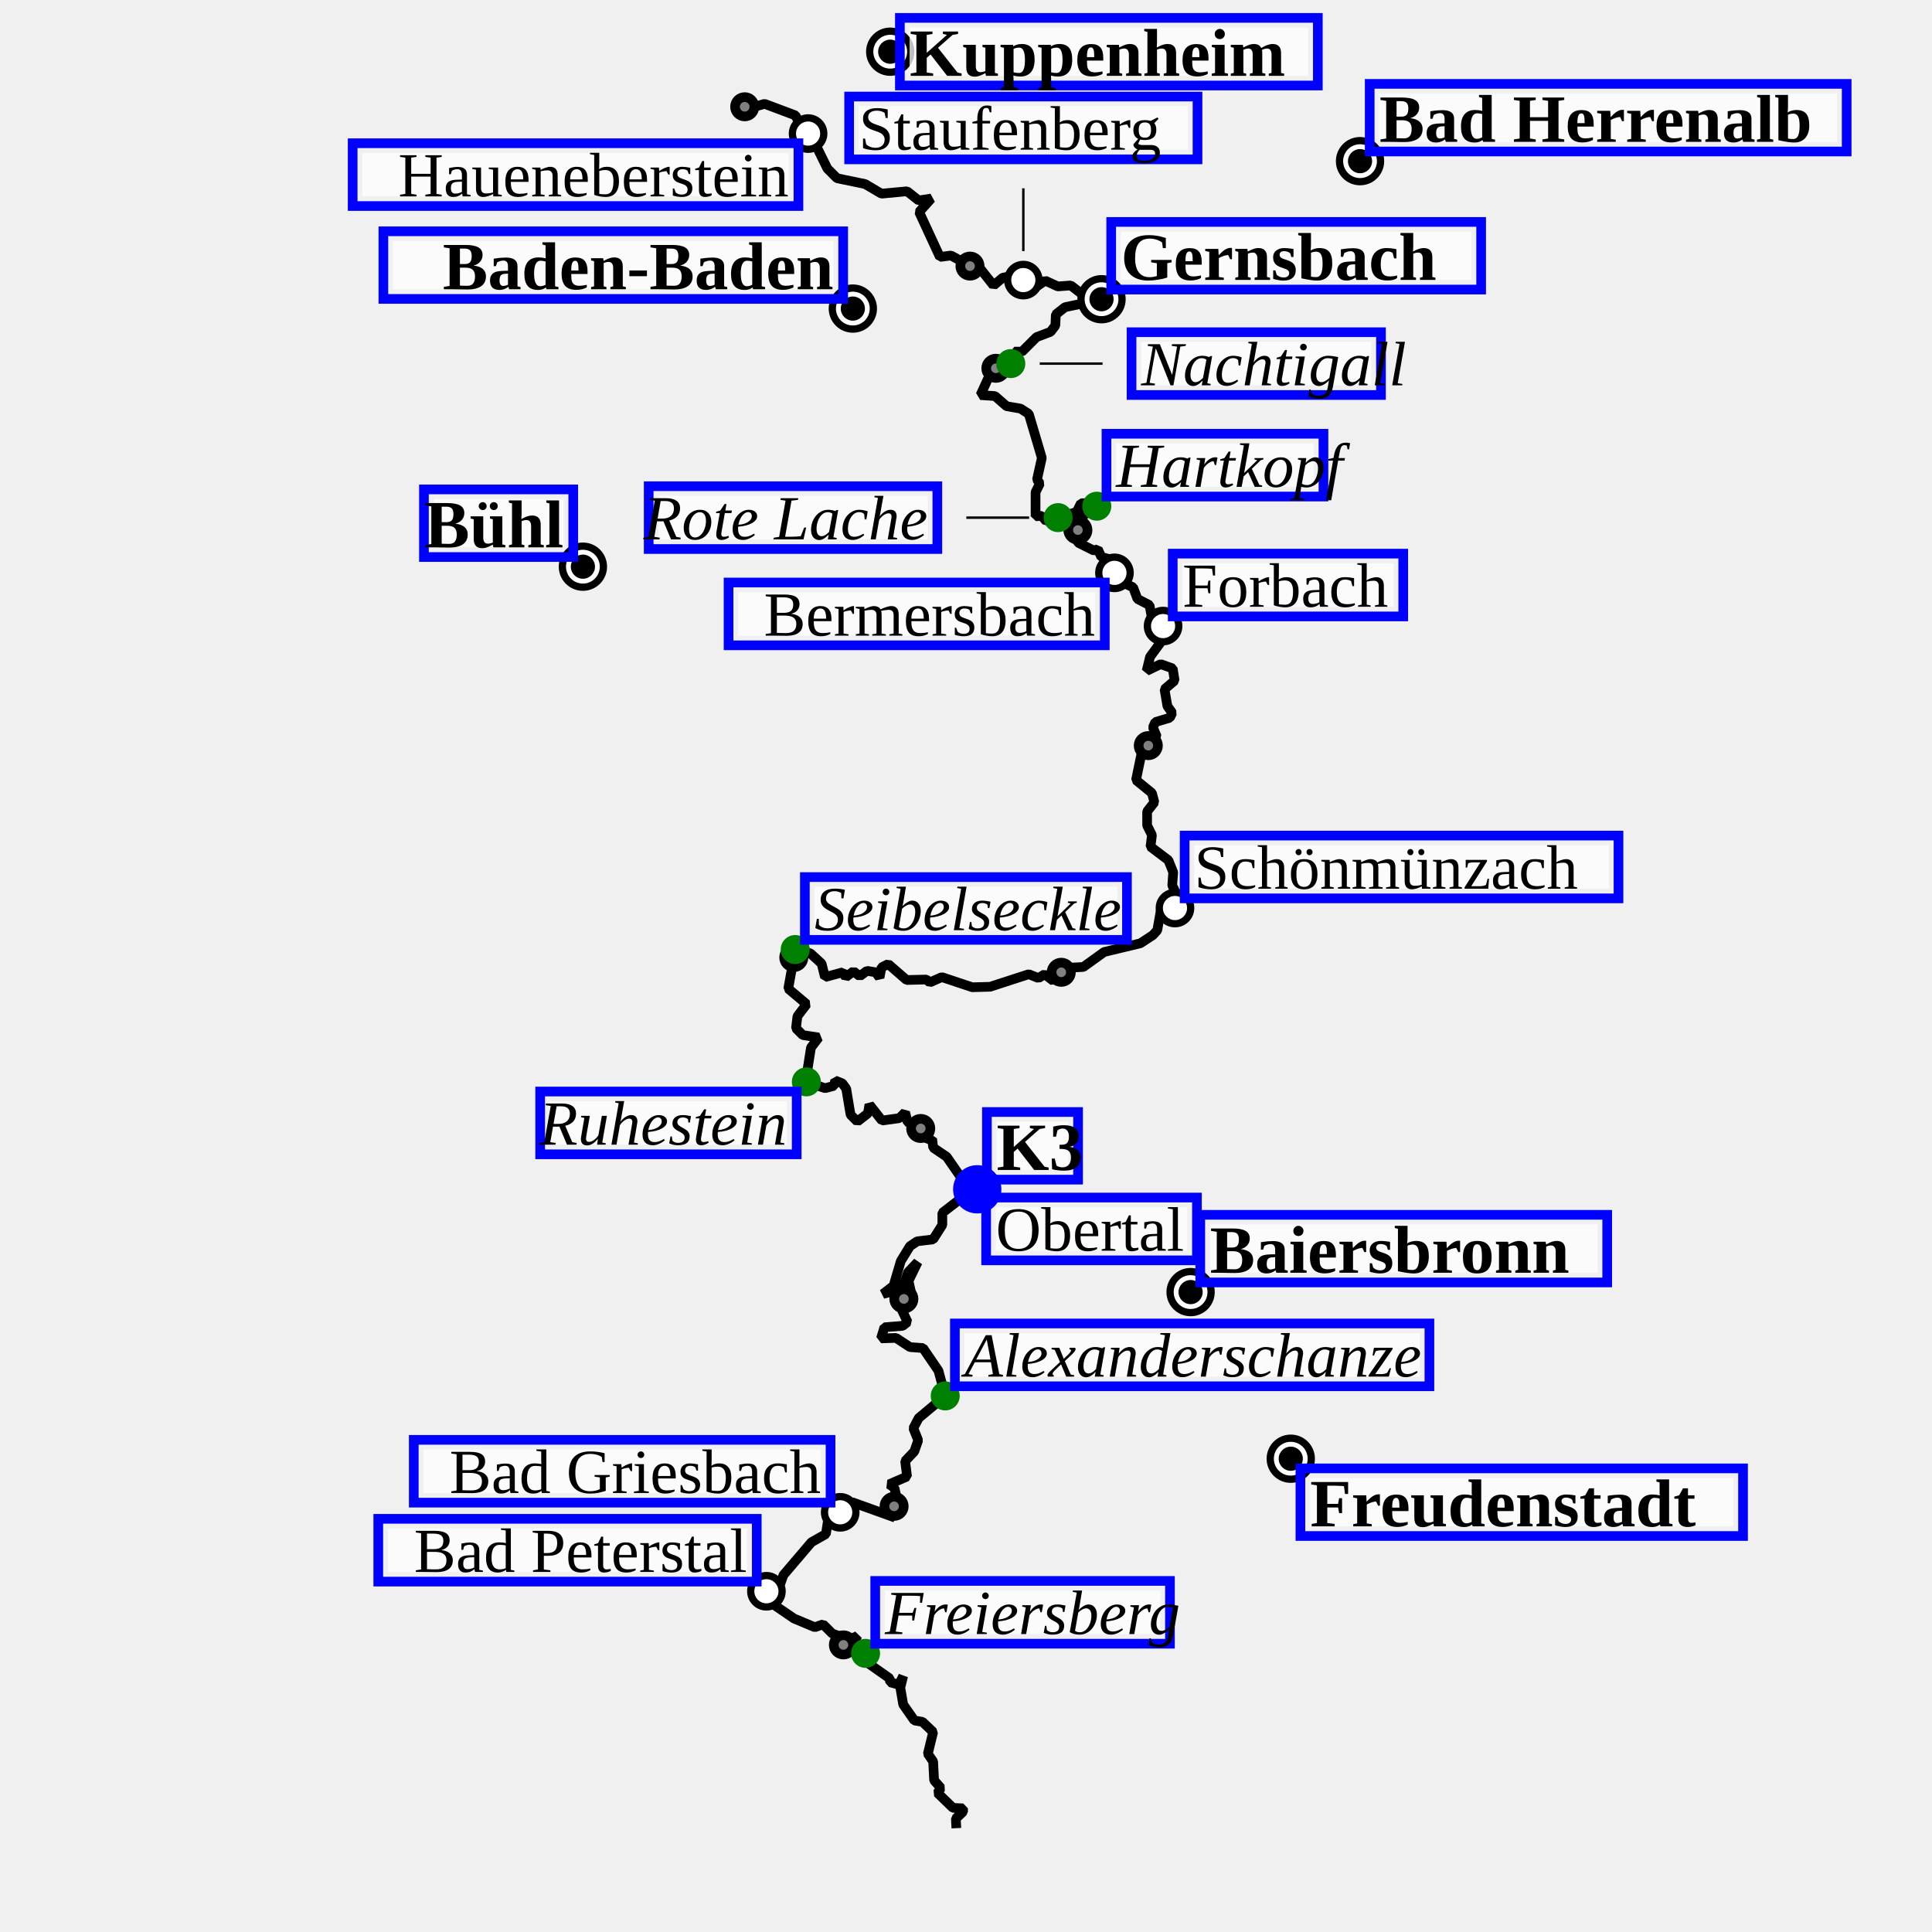
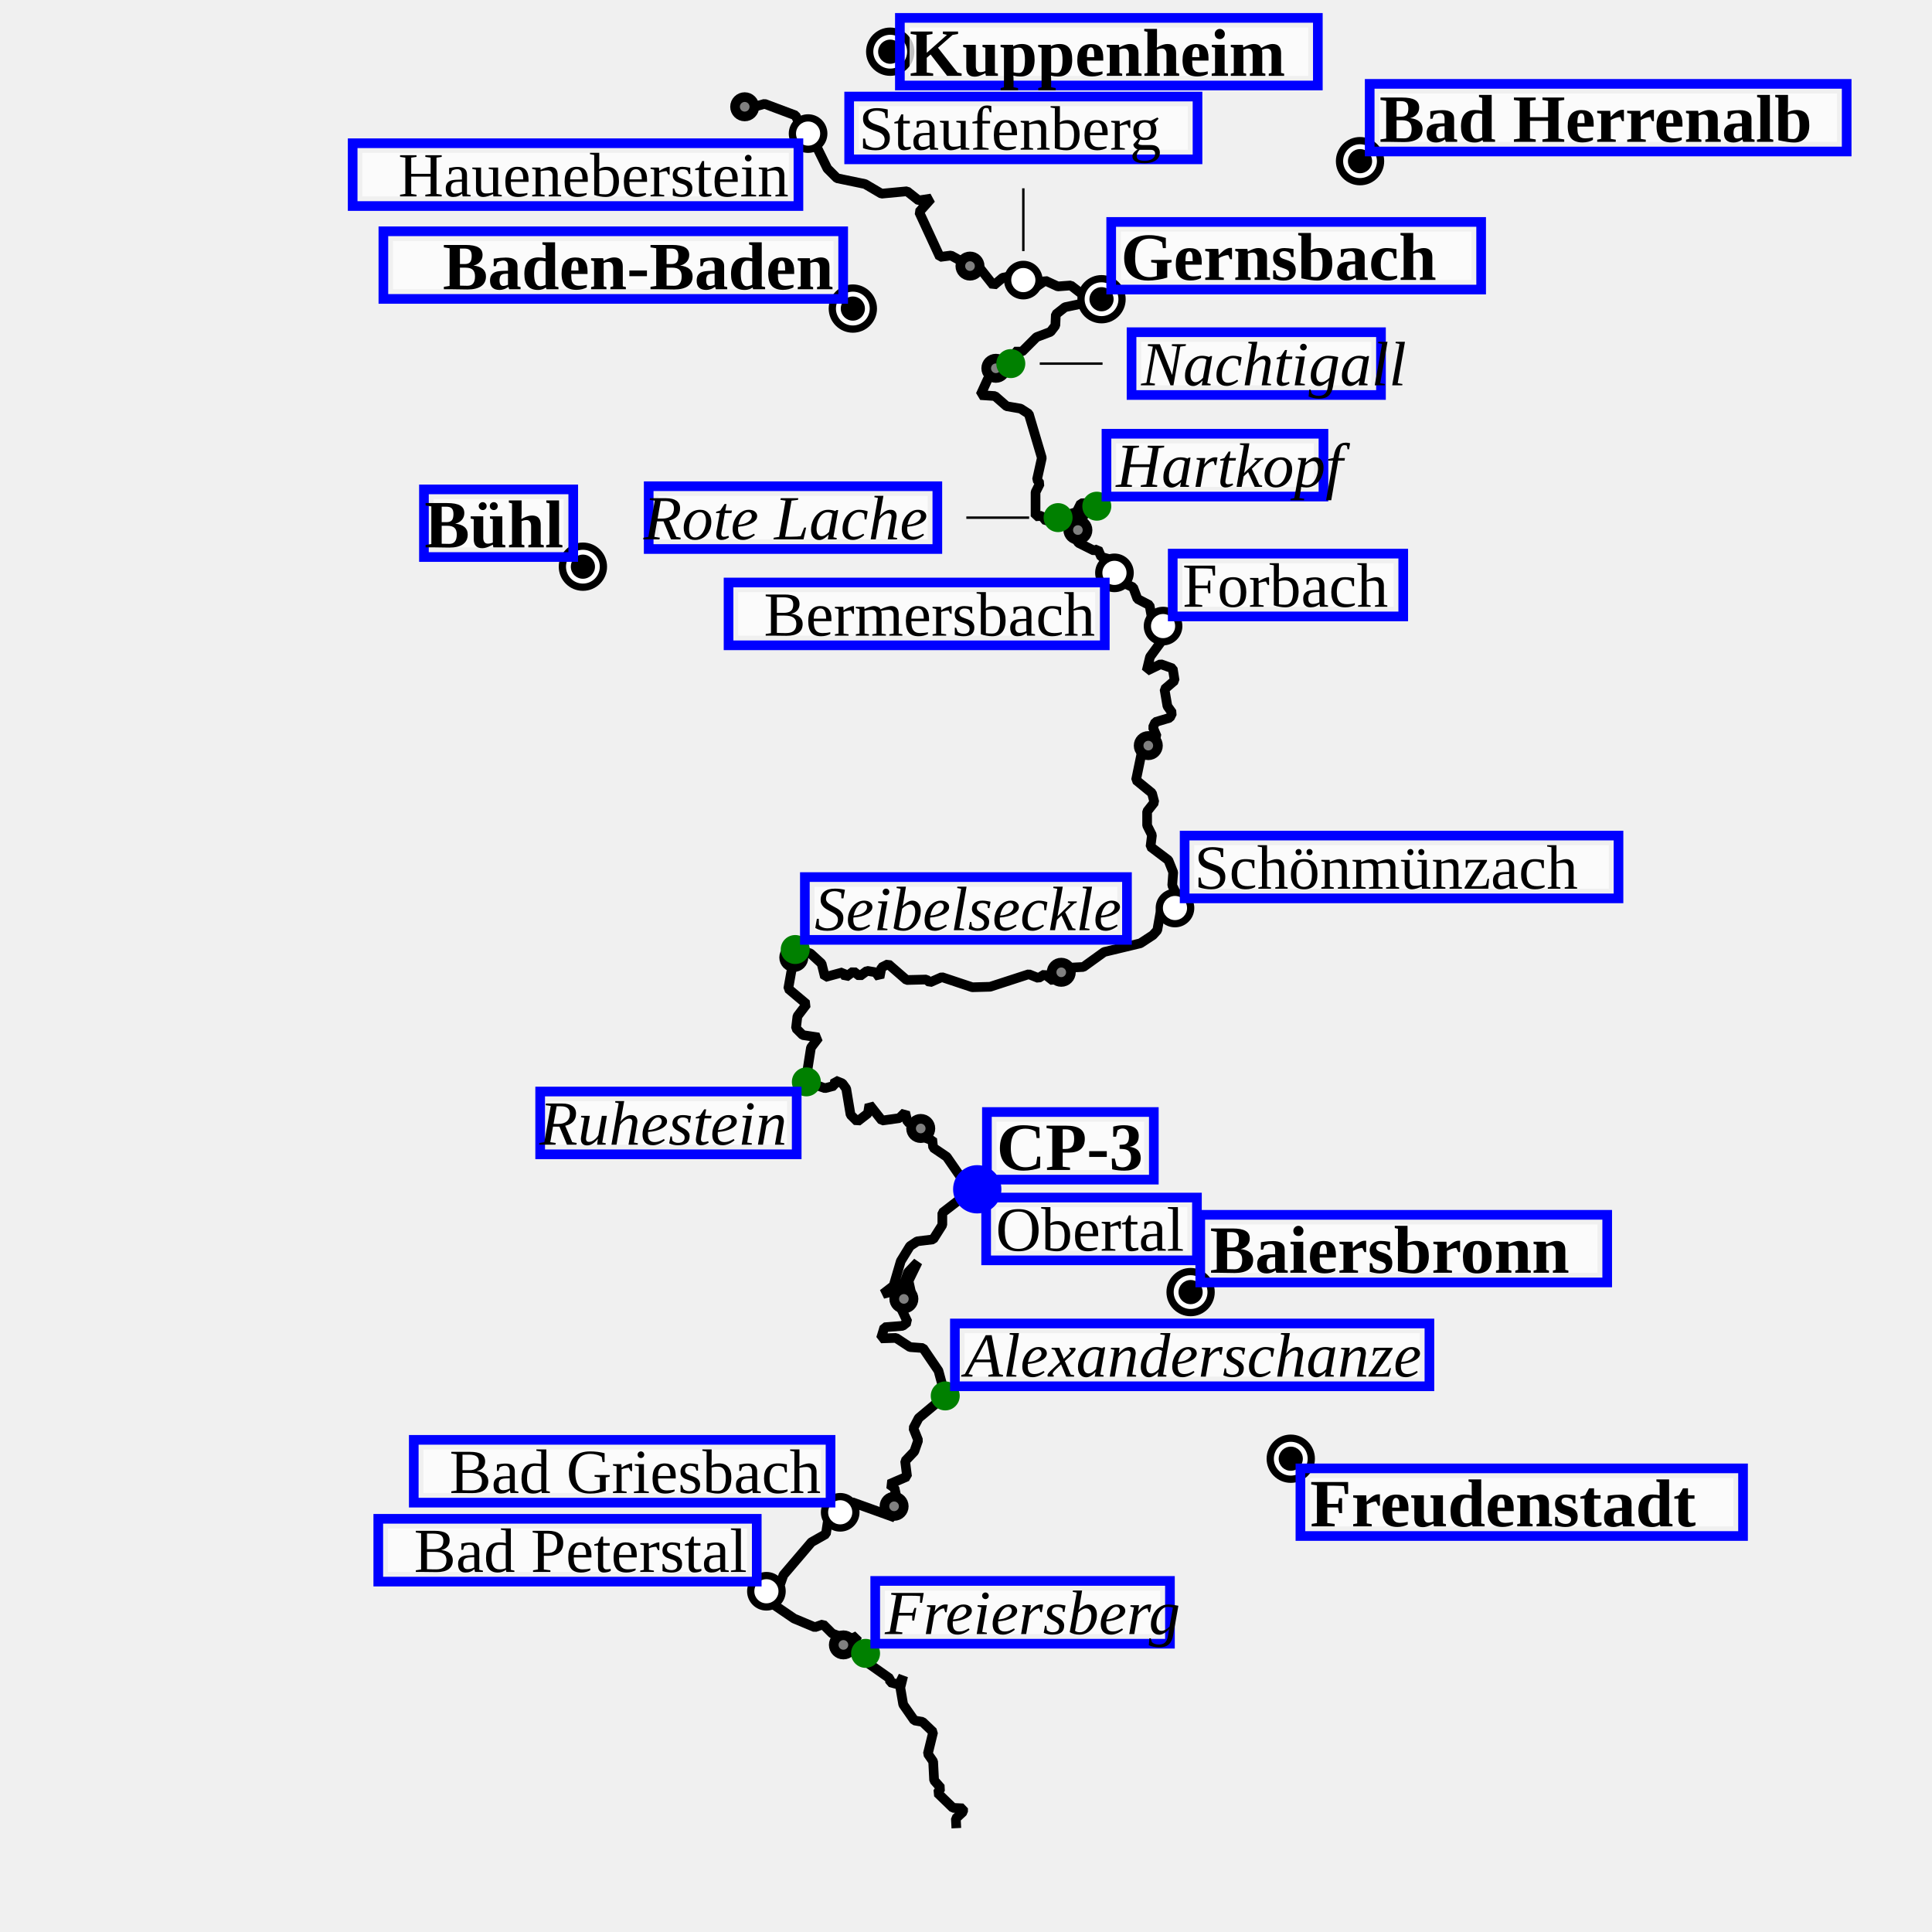
<svg xmlns="http://www.w3.org/2000/svg" height="400" viewBox="0, 0, 400, 400" width="400">
  <path d="M198.0,378.5 L197.9,376.5 L199.4,375.1 L199.4,374.4 L197.3,374.3 L194.1,371.2 L194.8,370.2 L193.4,368.6 L193.2,364.7 L192.1,363.1 L193.2,358.6 L191.0,356.5 L189.3,356.2 L187.0,352.9 L186.4,349.4 L187.0,347.0 L186.1,348.8 L184.3,348.3 L184.2,347.5 L179.8,344.4 L179.1,341.9 L179.7,340.7 L177.4,342.3 L173.4,340.7 L176.8,340.3 L177.5,338.7 L175.8,339.5 L172.3,338.2 L170.4,336.3 L168.7,336.9 L164.4,335.1 L160.0,332.1 L158.7,329.5 L161.6,327.8 L162.2,326.1 L168.0,319.3 L171.0,317.6 L171.6,313.6 L174.9,312.9 L176.4,311.0 L185.3,314.2 L183.9,312.9 L186.4,310.7 L184.9,309.8 L185.6,309.9 L185.2,308.1 L184.1,307.3 L187.8,305.7 L187.4,302.5 L189.3,300.5 L190.1,298.2 L189.1,295.7 L190.2,293.6 L195.7,289.0 L194.3,283.8 L191.1,279.1 L188.4,278.9 L185.5,277.0 L182.4,277.1 L183.1,274.8 L186.9,274.5 L187.9,273.7 L186.0,269.7 L188.7,267.9 L188.1,265.2 L190.0,261.3 L188.0,263.4 L186.8,266.9 L182.8,267.9 L185.0,266.2 L186.5,261.1 L188.4,258.0 L189.9,257.0 L193.2,256.6 L195.1,253.6 L195.1,251.1 L200.3,247.1 L202.5,246.5 L201.6,244.8 L198.7,243.4 L196.0,239.5 L193.2,237.6 L193.0,235.8 L192.2,236.0 L190.5,233.5 L187.9,232.3 L187.4,230.3 L186.2,231.5 L182.6,232.0 L180.0,228.7 L179.7,230.5 L177.5,232.2 L176.1,230.8 L175.2,225.4 L174.4,224.3 L172.9,223.7 L172.7,224.8 L170.8,225.3 L166.8,223.9 L167.9,216.9 L169.5,214.8 L166.2,214.3 L164.8,212.9 L165.1,210.4 L167.0,207.9 L163.2,204.7 L164.7,196.3 L167.8,197.4 L170.1,199.5 L170.8,202.3 L174.5,201.3 L175.1,202.3 L176.7,201.1 L178.0,202.1 L179.5,201.0 L181.3,201.3 L182.1,202.4 L182.5,200.3 L183.9,199.6 L187.7,202.9 L191.8,202.8 L192.5,203.4 L195.0,202.3 L201.3,204.4 L205.0,204.3 L213.0,201.7 L215.0,202.5 L216.3,201.7 L218.1,203.1 L220.5,200.4 L224.3,200.2 L228.6,197.1 L236.1,195.3 L238.7,193.6 L239.6,192.6 L240.4,188.1 L244.9,187.9 L242.7,183.3 L242.9,180.6 L241.9,178.1 L238.2,175.3 L238.5,172.9 L237.5,170.9 L237.5,168.0 L239.0,166.1 L238.5,164.2 L235.2,161.5 L236.4,155.7 L239.5,152.5 L238.7,150.6 L239.2,149.5 L242.2,148.6 L242.7,147.6 L241.7,146.2 L241.1,142.7 L243.2,140.9 L242.8,138.4 L240.3,137.5 L237.4,138.9 L238.1,136.0 L241.1,131.9 L240.6,128.2 L238.4,127.5 L238.0,125.3 L235.5,124.0 L234.6,121.6 L232.2,120.5 L230.3,118.0 L229.8,115.8 L228.0,115.3 L227.3,113.7 L226.5,114.0 L223.3,112.4 L222.1,110.6 L222.1,110.0 L223.3,109.7 L223.2,107.7 L224.4,107.1 L224.2,105.4 L225.7,104.3 L227.1,104.8 L226.9,104.1 L223.8,104.2 L222.9,106.0 L216.6,107.9 L215.7,106.8 L214.4,106.9 L214.4,101.9 L215.3,100.1 L214.7,99.3 L215.7,94.8 L213.0,85.7 L211.3,84.6 L208.4,84.1 L206.0,82.0 L203.0,81.8 L204.5,78.5 L206.9,76.2 L205.2,76.3 L207.2,74.3 L209.3,75.3 L210.3,74.2 L210.0,72.8 L211.6,72.8 L214.6,69.8 L217.5,68.7 L218.5,67.4 L218.6,65.1 L220.5,63.6 L228.1,62.0 L227.3,59.5 L228.1,62.0 L227.5,62.3 L226.3,60.4 L223.9,60.8 L221.7,59.1 L219.0,59.3 L216.4,58.1 L214.5,59.4 L213.7,58.5 L211.3,57.8 L211.1,56.8 L207.6,57.5 L205.7,59.1 L202.7,55.3 L200.9,55.1 L196.9,52.9 L194.6,53.2 L190.3,43.9 L192.8,41.1 L190.2,41.5 L187.8,39.6 L182.5,40.1 L179.1,38.1 L173.3,36.9 L171.3,34.9 L168.5,29.2 L167.1,27.5 L166.4,27.5 L164.7,23.9 L158.3,21.5 L155.1,22.4" fill="transparent" id="track" stroke="black" stroke-linejoin="miter" stroke-miterlimit="1" stroke-width="2" />
  <g>
    <g>
      <circle cx="154.183" cy="22.106" fill="Gray" id="33/wp/circle" r="2" stroke="black" stroke-width="2" />
    </g>
    <g>
      <circle cx="200.827" cy="55.092" fill="Gray" id="32/wp/circle" r="2" stroke="black" stroke-width="2" />
    </g>
    <g>
      <circle cx="206.184" cy="76.252" fill="Gray" id="31/wp/circle" r="2" stroke="black" stroke-width="2" />
    </g>
    <g>
      <circle cx="223.165" cy="109.742" fill="Gray" id="30/wp/circle" r="2" stroke="black" stroke-width="2" />
    </g>
    <g>
      <circle cx="237.742" cy="154.37" fill="Gray" id="29/wp/circle" r="2" stroke="black" stroke-width="2" />
    </g>
    <g>
      <circle cx="219.721" cy="201.302" fill="Gray" id="28/wp/circle" r="2" stroke="black" stroke-width="2" />
    </g>
    <g>
      <circle cx="164.348" cy="198.237" fill="Gray" id="27/wp/circle" r="2" stroke="black" stroke-width="2" />
    </g>
    <g>
      <circle cx="190.627" cy="233.638" fill="Gray" id="26/wp/circle" r="2" stroke="black" stroke-width="2" />
    </g>
    <g>
      <circle cx="187.136" cy="268.926" fill="Gray" id="25/wp/circle" r="2" stroke="black" stroke-width="2" />
    </g>
    <g>
      <circle cx="185.113" cy="311.865" fill="Gray" id="24/wp/circle" r="2" stroke="black" stroke-width="2" />
    </g>
    <g>
      <circle cx="174.615" cy="340.558" fill="Gray" id="23/wp/circle" r="2" stroke="black" stroke-width="2" />
    </g>
    <g>
      <circle cx="281.58" cy="33.366" fill="Black" id="26/wp/circle" r="5" />
      <circle cx="281.58" cy="33.366" fill="white" id="26/wp/circle-little-white" r="3.5" />
      <circle cx="281.58" cy="33.366" fill="black" id="26/wp/circle-little-white" r="2.5" />
    </g>
    <g transform="translate(281.5795 33.3655)">
      <rect fill="white" fill-opacity="0.75" height="10" id="label-bg" width="94.753" x="4" y="-14" />
      <rect fill="none" height="14" id="label-dbg" stroke="blue" stroke-width="2" width="98.753" x="2" y="-16" />
      <text font-size="14.0" font-style="normal" font-weight="bold" id="26/wp/text" text-anchor="start" x="4.000" y="-4.000">
Bad Herrenalb
</text>
    </g>
    <g>
      <circle cx="184.31" cy="10.703" fill="Black" id="25/wp/circle" r="5" />
      <circle cx="184.31" cy="10.703" fill="white" id="25/wp/circle-little-white" r="3.5" />
      <circle cx="184.31" cy="10.703" fill="black" id="25/wp/circle-little-white" r="2.5" />
    </g>
    <g transform="translate(184.3103 10.70293)">
      <rect fill="white" fill-opacity="0.75" height="10" id="label-bg" width="82.534" x="4" y="-5" />
      <rect fill="none" height="14" id="label-dbg" stroke="blue" stroke-width="2" width="86.534" x="2" y="-7" />
      <text font-size="14.0" font-style="normal" font-weight="bold" id="25/wp/text" text-anchor="start" x="4.000" y="5.000">
Kuppenheim
</text>
    </g>
    <g>
      <circle cx="246.5" cy="267.514" fill="Black" id="24/wp/circle" r="5" />
      <circle cx="246.5" cy="267.514" fill="white" id="24/wp/circle-little-white" r="3.5" />
      <circle cx="246.5" cy="267.514" fill="black" id="24/wp/circle-little-white" r="2.5" />
    </g>
    <g transform="translate(246.5001 267.5142)">
      <rect fill="white" fill-opacity="0.75" height="10" id="label-bg" width="80.254" x="4" y="-14" />
      <rect fill="none" height="14" id="label-dbg" stroke="blue" stroke-width="2" width="84.254" x="2" y="-16" />
      <text font-size="14.0" font-style="normal" font-weight="bold" id="24/wp/text" text-anchor="start" x="4.000" y="-4.000">
Baiersbronn
</text>
    </g>
    <g>
      <circle cx="267.238" cy="302.012" fill="Black" id="22/wp/circle" r="5" />
      <circle cx="267.238" cy="302.012" fill="white" id="22/wp/circle-little-white" r="3.5" />
      <circle cx="267.238" cy="302.012" fill="black" id="22/wp/circle-little-white" r="2.5" />
    </g>
    <g transform="translate(267.2376 302.0123)">
      <rect fill="white" fill-opacity="0.75" height="10" id="label-bg" width="87.64" x="4" y="4" />
      <rect fill="none" height="14" id="label-dbg" stroke="blue" stroke-width="2" width="91.64" x="2" y="2" />
      <text font-size="14.0" font-style="normal" font-weight="bold" id="22/wp/text" text-anchor="start" x="4.000" y="14.000">
Freudenstadt
</text>
    </g>
    <g>
      <circle cx="120.684" cy="117.325" fill="Black" id="20/wp/circle" r="5" />
      <circle cx="120.684" cy="117.325" fill="white" id="20/wp/circle-little-white" r="3.5" />
      <circle cx="120.684" cy="117.325" fill="black" id="20/wp/circle-little-white" r="2.5" />
    </g>
    <g transform="translate(120.6836 117.3249)">
      <rect fill="white" fill-opacity="0.75" height="10" id="label-bg" width="26.911" x="-30.911" y="-14" />
      <rect fill="none" height="14" id="label-dbg" stroke="blue" stroke-width="2" width="30.911" x="-32.911" y="-16" />
      <text font-size="14.0" font-style="normal" font-weight="bold" id="20/wp/text" text-anchor="end" x="-4.000" y="-4.000">
Bühl
</text>
    </g>
    <g>
      <circle cx="209.275" cy="75.281" fill="Green" id="18/wp/circle" r="3" />
    </g>
    <g transform="translate(209.2749 75.2808)">
      <rect fill="white" fill-opacity="0.75" height="9" id="label-bg" width="47.642" x="27" y="-4.5" />
      <rect fill="none" height="13" id="label-dbg" stroke="blue" stroke-width="2" width="51.642" x="25" y="-6.5" />
      <text font-size="13.0" font-style="italic" font-weight="normal" id="18/wp/text" text-anchor="start" x="27.000" y="4.500">
Nachtigall
</text>
    </g>
    <path d="M228.27,75.28 L215.27,75.28" id="link" stroke="black" stroke-linejoin="miter" stroke-miterlimit="1" stroke-width="0.5" />
    <g>
      <circle cx="227.083" cy="104.804" fill="Green" id="17/wp/circle" r="3" />
    </g>
    <g transform="translate(227.0827 104.8041)">
      <rect fill="white" fill-opacity="0.75" height="9" id="label-bg" width="40.925" x="4" y="-13" />
      <rect fill="none" height="13" id="label-dbg" stroke="blue" stroke-width="2" width="44.925" x="2" y="-15" />
      <text font-size="13.0" font-style="italic" font-weight="normal" id="17/wp/text" text-anchor="start" x="4.000" y="-4.000">
Hartkopf
</text>
    </g>
    <g>
      <circle cx="219.066" cy="107.167" fill="Green" id="16/wp/circle" r="3" />
    </g>
    <g transform="translate(219.0659 107.1674)">
      <rect fill="white" fill-opacity="0.75" height="9" id="label-bg" width="55.76" x="-82.76" y="-4.5" />
      <rect fill="none" height="13" id="label-dbg" stroke="blue" stroke-width="2" width="59.76" x="-84.76" y="-6.5" />
      <text font-size="13.0" font-style="italic" font-weight="normal" id="16/wp/text" text-anchor="end" x="-27.000" y="4.500">
Rote Lache
</text>
    </g>
    <path d="M200.07,107.17 L213.07,107.17" id="link" stroke="black" stroke-linejoin="miter" stroke-miterlimit="1" stroke-width="0.5" />
    <g>
      <circle cx="179.205" cy="342.313" fill="Green" id="15/wp/circle" r="3" />
    </g>
    <g transform="translate(179.2048 342.3131)">
      <rect fill="white" fill-opacity="0.75" height="9" id="label-bg" width="57.019" x="4" y="-13" />
      <rect fill="none" height="13" id="label-dbg" stroke="blue" stroke-width="2" width="61.019" x="2" y="-15" />
      <text font-size="13.0" font-style="italic" font-weight="normal" id="15/wp/text" text-anchor="start" x="4.000" y="-4.000">
Freiersberg
</text>
    </g>
    <g>
      <circle cx="166.948" cy="223.988" fill="Green" id="14/wp/circle" r="3" />
    </g>
    <g transform="translate(166.9477 223.988)">
      <rect fill="white" fill-opacity="0.75" height="9" id="label-bg" width="49.112" x="-53.112" y="4" />
      <rect fill="none" height="13" id="label-dbg" stroke="blue" stroke-width="2" width="53.112" x="-55.112" y="2" />
      <text font-size="13.0" font-style="italic" font-weight="normal" id="14/wp/text" text-anchor="end" x="-4.000" y="13.000">
Ruhestein
</text>
    </g>
    <g>
      <circle cx="164.639" cy="196.589" fill="Green" id="13/wp/circle" r="3" />
    </g>
    <g transform="translate(164.639 196.5894)">
      <rect fill="white" fill-opacity="0.75" height="9" id="label-bg" width="62.687" x="4" y="-13" />
      <rect fill="none" height="13" id="label-dbg" stroke="blue" stroke-width="2" width="66.687" x="2" y="-15" />
      <text font-size="13.0" font-style="italic" font-weight="normal" id="13/wp/text" text-anchor="start" x="4.000" y="-4.000">
Seibelseckle
</text>
    </g>
    <g>
      <circle cx="195.7" cy="289.011" fill="Green" id="12/wp/circle" r="3" />
    </g>
    <g transform="translate(195.6996 289.0115)">
      <rect fill="white" fill-opacity="0.75" height="9" id="label-bg" width="94.246" x="4" y="-13" />
      <rect fill="none" height="13" id="label-dbg" stroke="blue" stroke-width="2" width="98.246" x="2" y="-15" />
      <text font-size="13.0" font-style="italic" font-weight="normal" id="12/wp/text" text-anchor="start" x="4.000" y="-4.000">
Alexanderschanze
</text>
    </g>
    <g>
      <circle cx="243.266" cy="187.997" fill="Black" id="11/wp/circle" r="4" />
      <circle cx="243.266" cy="187.997" fill="white" id="11/wp/circle-little-white" r="2.5" />
    </g>
    <g transform="translate(243.2658 187.9974)">
      <rect fill="white" fill-opacity="0.75" height="9" id="label-bg" width="85.828" x="4" y="-13" />
      <rect fill="none" height="13" id="label-dbg" stroke="blue" stroke-width="2" width="89.828" x="2" y="-15" />
      <text font-size="13.0" font-style="normal" font-weight="normal" id="11/wp/text" text-anchor="start" x="4.000" y="-4.000">
Schönmünzach
</text>
    </g>
    <g>
      <circle cx="211.871" cy="57.99" fill="Black" id="10/wp/circle" r="4" />
      <circle cx="211.871" cy="57.99" fill="white" id="10/wp/circle-little-white" r="2.5" />
    </g>
    <g transform="translate(211.8705 57.99041)">
      <rect fill="white" fill-opacity="0.75" height="9" id="label-bg" width="68.124" x="-34.062" y="-36" />
      <rect fill="none" height="13" id="label-dbg" stroke="blue" stroke-width="2" width="72.124" x="-36.062" y="-38" />
      <text font-size="13.0" font-style="normal" font-weight="normal" id="10/wp/text" text-anchor="start" x="-34.062" y="-27.000">
Staufenberg
</text>
    </g>
    <path d="M211.87,38.99 L211.87,51.99" id="link" stroke="black" stroke-linejoin="miter" stroke-miterlimit="1" stroke-width="0.5" />
    <g>
      <circle cx="230.736" cy="118.604" fill="Black" id="8/wp/circle" r="4" />
      <circle cx="230.736" cy="118.604" fill="white" id="8/wp/circle-little-white" r="2.5" />
    </g>
    <g transform="translate(230.7359 118.6037)">
      <rect fill="white" fill-opacity="0.75" height="9" id="label-bg" width="73.897" x="-77.897" y="4" />
      <rect fill="none" height="13" id="label-dbg" stroke="blue" stroke-width="2" width="77.897" x="-79.897" y="2" />
      <text font-size="13.0" font-style="normal" font-weight="normal" id="8/wp/text" text-anchor="end" x="-4.000" y="13.000">
Bermersbach
</text>
    </g>
    <g>
      <circle cx="202.17" cy="245.941" fill="Black" id="7/wp/circle" r="4" />
      <circle cx="202.17" cy="245.941" fill="white" id="7/wp/circle-little-white" r="2.5" />
    </g>
    <g transform="translate(202.1703 245.9406)">
      <rect fill="white" fill-opacity="0.75" height="9" id="label-bg" width="39.644" x="4" y="4" />
      <rect fill="none" height="13" id="label-dbg" stroke="blue" stroke-width="2" width="43.644" x="2" y="2" />
      <text font-size="13.0" font-style="normal" font-weight="normal" id="7/wp/text" text-anchor="start" x="4.000" y="13.000">
Obertal
</text>
    </g>
    <g>
      <circle cx="167.307" cy="27.657" fill="Black" id="6/wp/circle" r="4" />
      <circle cx="167.307" cy="27.657" fill="white" id="6/wp/circle-little-white" r="2.5" />
    </g>
    <g transform="translate(167.3069 27.65687)">
      <rect fill="white" fill-opacity="0.75" height="9" id="label-bg" width="88.291" x="-92.291" y="4" />
      <rect fill="none" height="13" id="label-dbg" stroke="blue" stroke-width="2" width="92.291" x="-94.291" y="2" />
      <text font-size="13.0" font-style="normal" font-weight="normal" id="6/wp/text" text-anchor="end" x="-4.000" y="13.000">
Haueneberstein
</text>
    </g>
    <g>
      <circle cx="173.955" cy="313.106" fill="Black" id="5/wp/circle" r="4" />
      <circle cx="173.955" cy="313.106" fill="white" id="5/wp/circle-little-white" r="2.5" />
    </g>
    <g transform="translate(173.9548 313.106)">
      <rect fill="white" fill-opacity="0.75" height="9" id="label-bg" width="82.288" x="-86.288" y="-13" />
      <rect fill="none" height="13" id="label-dbg" stroke="blue" stroke-width="2" width="86.288" x="-88.288" y="-15" />
      <text font-size="13.0" font-style="normal" font-weight="normal" id="5/wp/text" text-anchor="end" x="-4.000" y="-4.000">
Bad Griesbach
</text>
    </g>
    <g>
      <circle cx="158.677" cy="329.454" fill="Black" id="4/wp/circle" r="4" />
      <circle cx="158.677" cy="329.454" fill="white" id="4/wp/circle-little-white" r="2.5" />
    </g>
    <g transform="translate(158.677 329.4542)">
      <rect fill="white" fill-opacity="0.75" height="9" id="label-bg" width="74.359" x="-78.359" y="-13" />
      <rect fill="none" height="13" id="label-dbg" stroke="blue" stroke-width="2" width="78.359" x="-80.359" y="-15" />
      <text font-size="13.0" font-style="normal" font-weight="normal" id="4/wp/text" text-anchor="end" x="-4.000" y="-4.000">
Bad Peterstal
</text>
    </g>
    <g>
      <circle cx="240.801" cy="129.623" fill="Black" id="3/wp/circle" r="4" />
      <circle cx="240.801" cy="129.623" fill="white" id="3/wp/circle-little-white" r="2.5" />
    </g>
    <g transform="translate(240.8008 129.6225)">
      <rect fill="white" fill-opacity="0.75" height="9" id="label-bg" width="43.724" x="4" y="-13" />
      <rect fill="none" height="13" id="label-dbg" stroke="blue" stroke-width="2" width="47.724" x="2" y="-15" />
      <text font-size="13.0" font-style="normal" font-weight="normal" id="3/wp/text" text-anchor="start" x="4.000" y="-4.000">
Forbach
</text>
    </g>
    <g>
      <circle cx="228.06" cy="61.95" fill="Black" id="2/wp/circle" r="5" />
      <circle cx="228.06" cy="61.95" fill="white" id="2/wp/circle-little-white" r="3.5" />
      <circle cx="228.06" cy="61.95" fill="black" id="2/wp/circle-little-white" r="2.5" />
    </g>
    <g transform="translate(228.0601 61.95013)">
      <rect fill="white" fill-opacity="0.75" height="10" id="label-bg" width="72.595" x="4" y="-14" />
      <rect fill="none" height="14" id="label-dbg" stroke="blue" stroke-width="2" width="76.595" x="2" y="-16" />
      <text font-size="14.0" font-style="normal" font-weight="bold" id="2/wp/text" text-anchor="start" x="4.000" y="-4.000">
Gernsbach
</text>
    </g>
    <g>
      <circle cx="176.571" cy="63.887" fill="Black" id="1/wp/circle" r="5" />
      <circle cx="176.571" cy="63.887" fill="white" id="1/wp/circle-little-white" r="3.5" />
      <circle cx="176.571" cy="63.887" fill="black" id="1/wp/circle-little-white" r="2.5" />
    </g>
    <g transform="translate(176.5707 63.88672)">
      <rect fill="white" fill-opacity="0.75" height="10" id="label-bg" width="91.196" x="-95.196" y="-14" />
      <rect fill="none" height="14" id="label-dbg" stroke="blue" stroke-width="2" width="95.196" x="-97.196" y="-16" />
      <text font-size="14.0" font-style="normal" font-weight="bold" id="1/wp/text" text-anchor="end" x="-4.000" y="-4.000">
Baden-Baden
</text>
    </g>
    <g>
      <circle cx="202.329" cy="246.23" fill="Blue" id="0/wp/circle" r="5" />
    </g>
    <g transform="translate(202.3292 246.2302)">
-       <rect fill="white" fill-opacity="0.75" height="10" id="label-bg" width="14.875" x="4" y="-14" />
-       <rect fill="none" height="14" id="label-dbg" stroke="blue" stroke-width="2" width="18.875" x="2" y="-16" />
+       <rect fill="white" fill-opacity="0.75" height="10" id="label-bg" width="30.559" x="4" y="-14" />
+       <rect fill="none" height="14" id="label-dbg" stroke="blue" stroke-width="2" width="34.559" x="2" y="-16" />
      <text font-size="14.0" font-style="normal" font-weight="bold" id="0/wp/text" text-anchor="start" x="4.000" y="-4.000">
- K3
+ CP-3
</text>
    </g>
  </g>
</svg>
